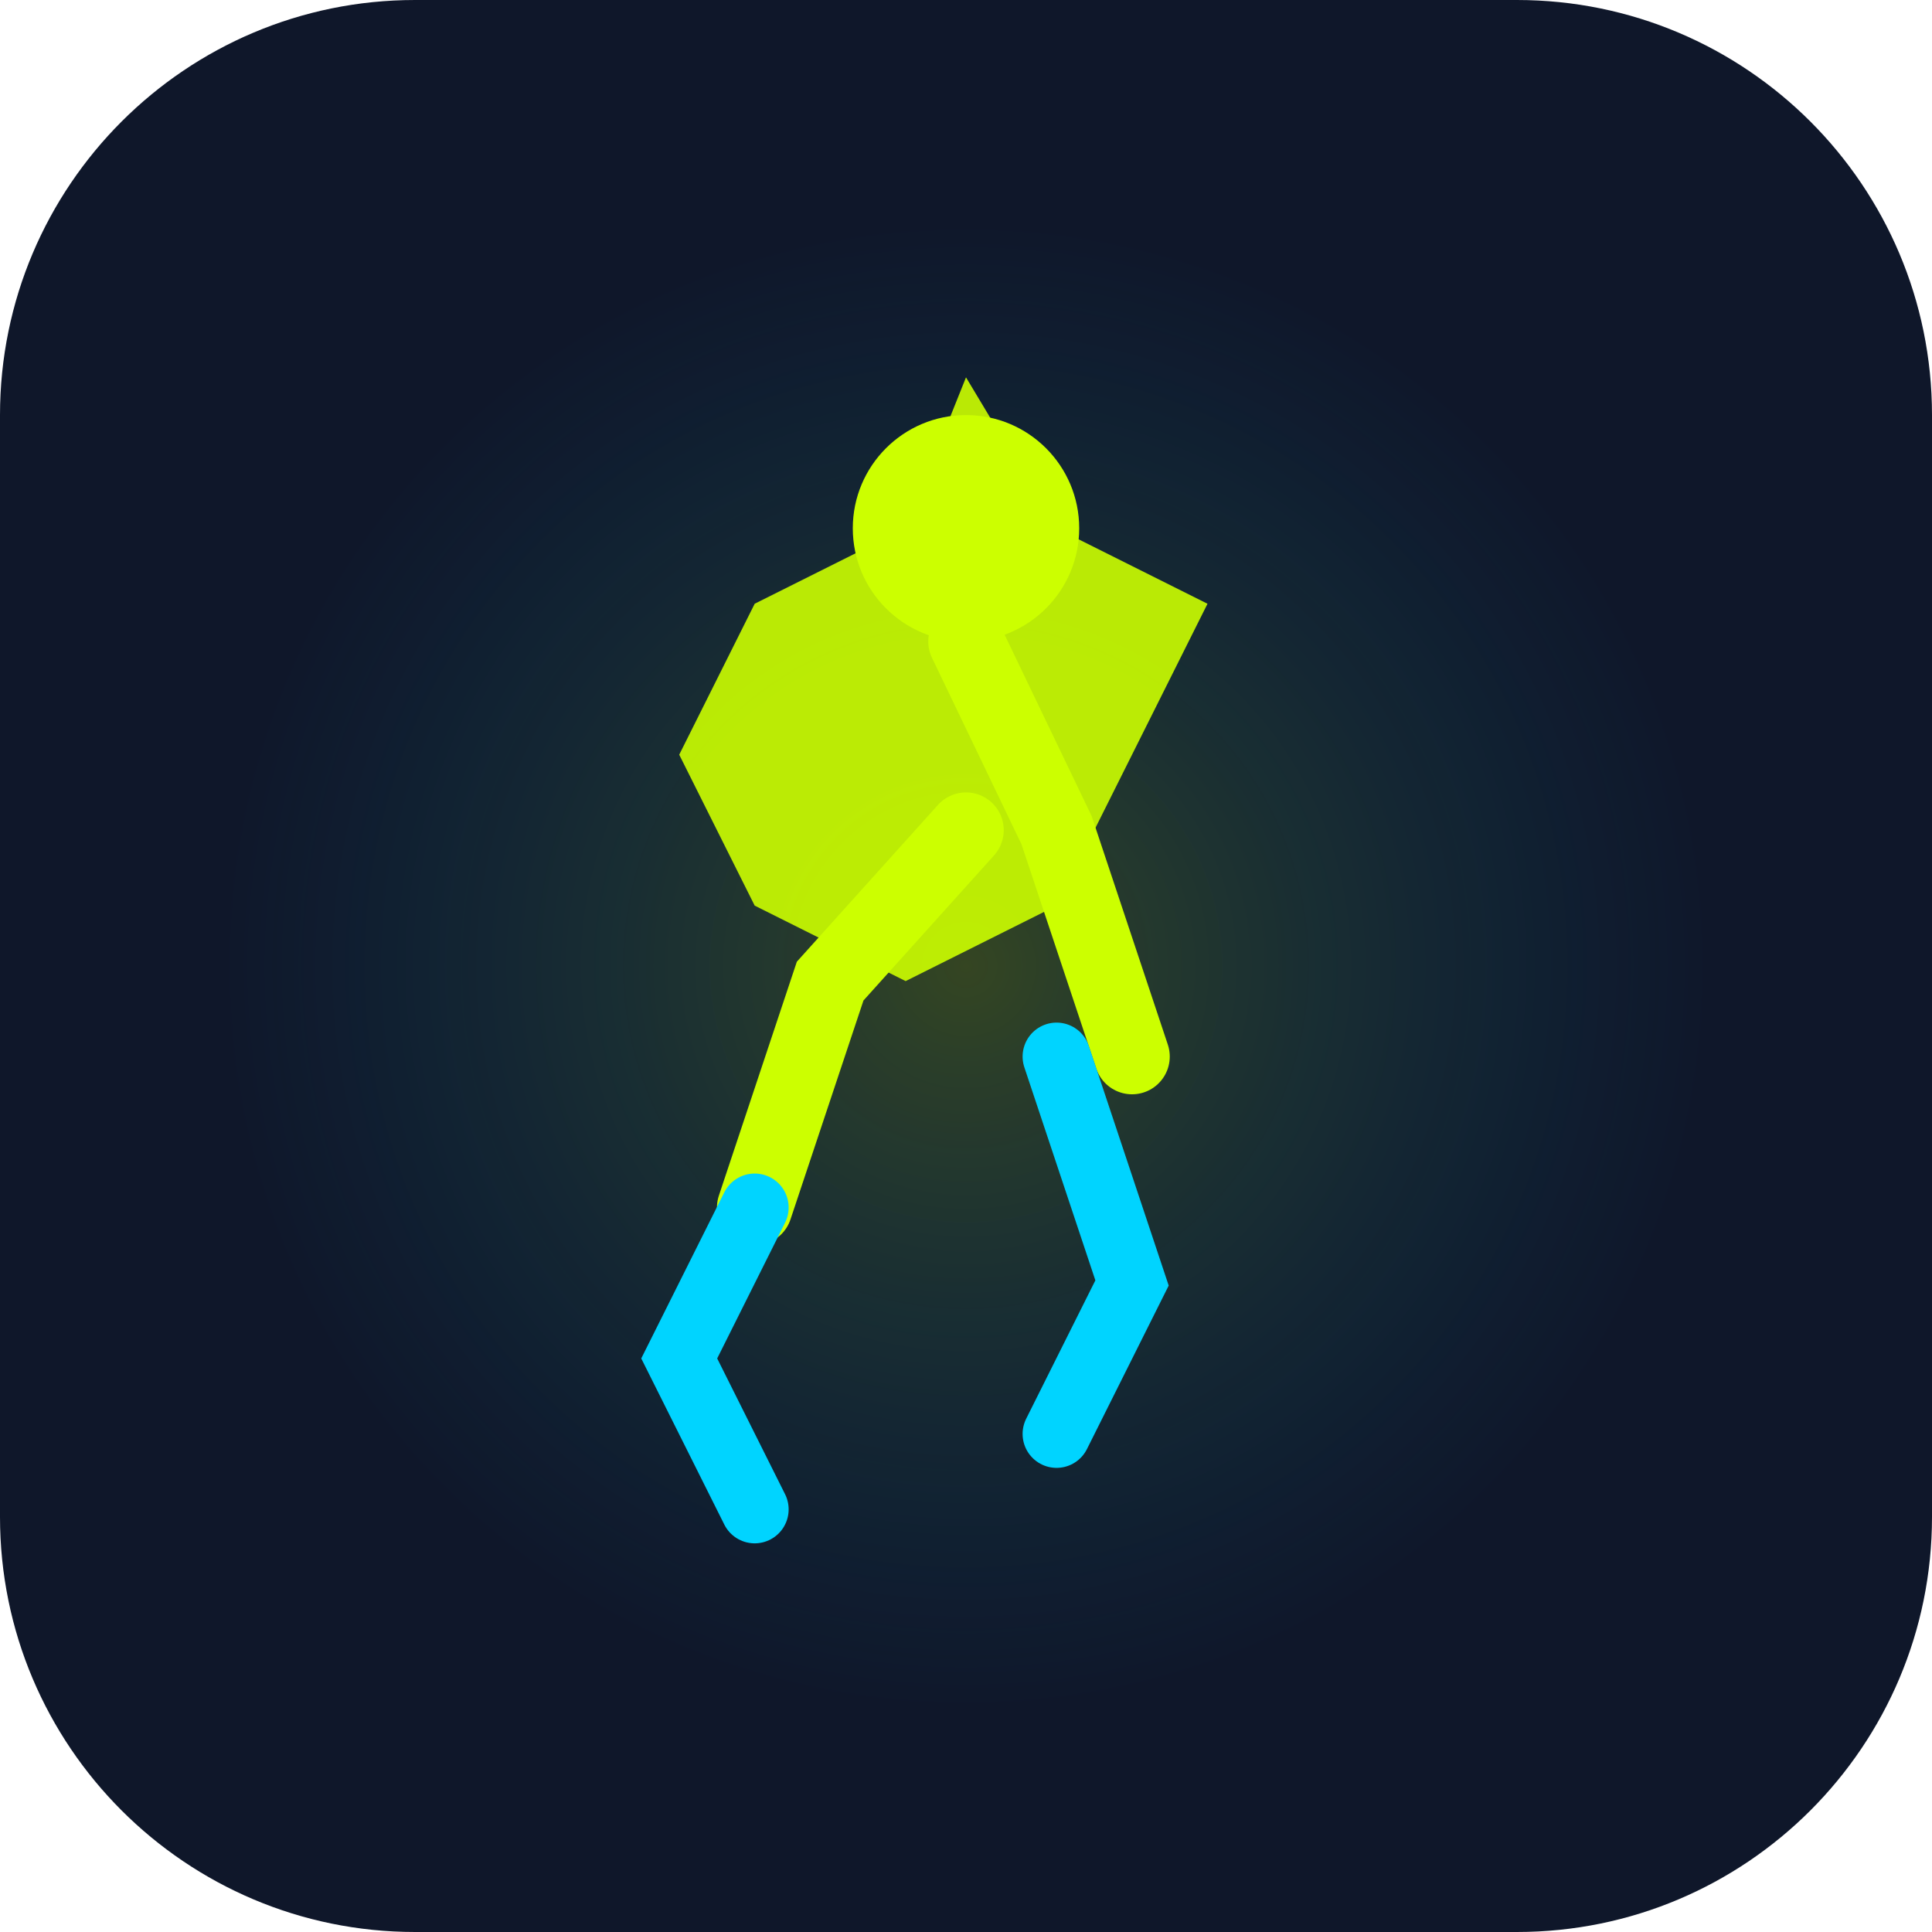
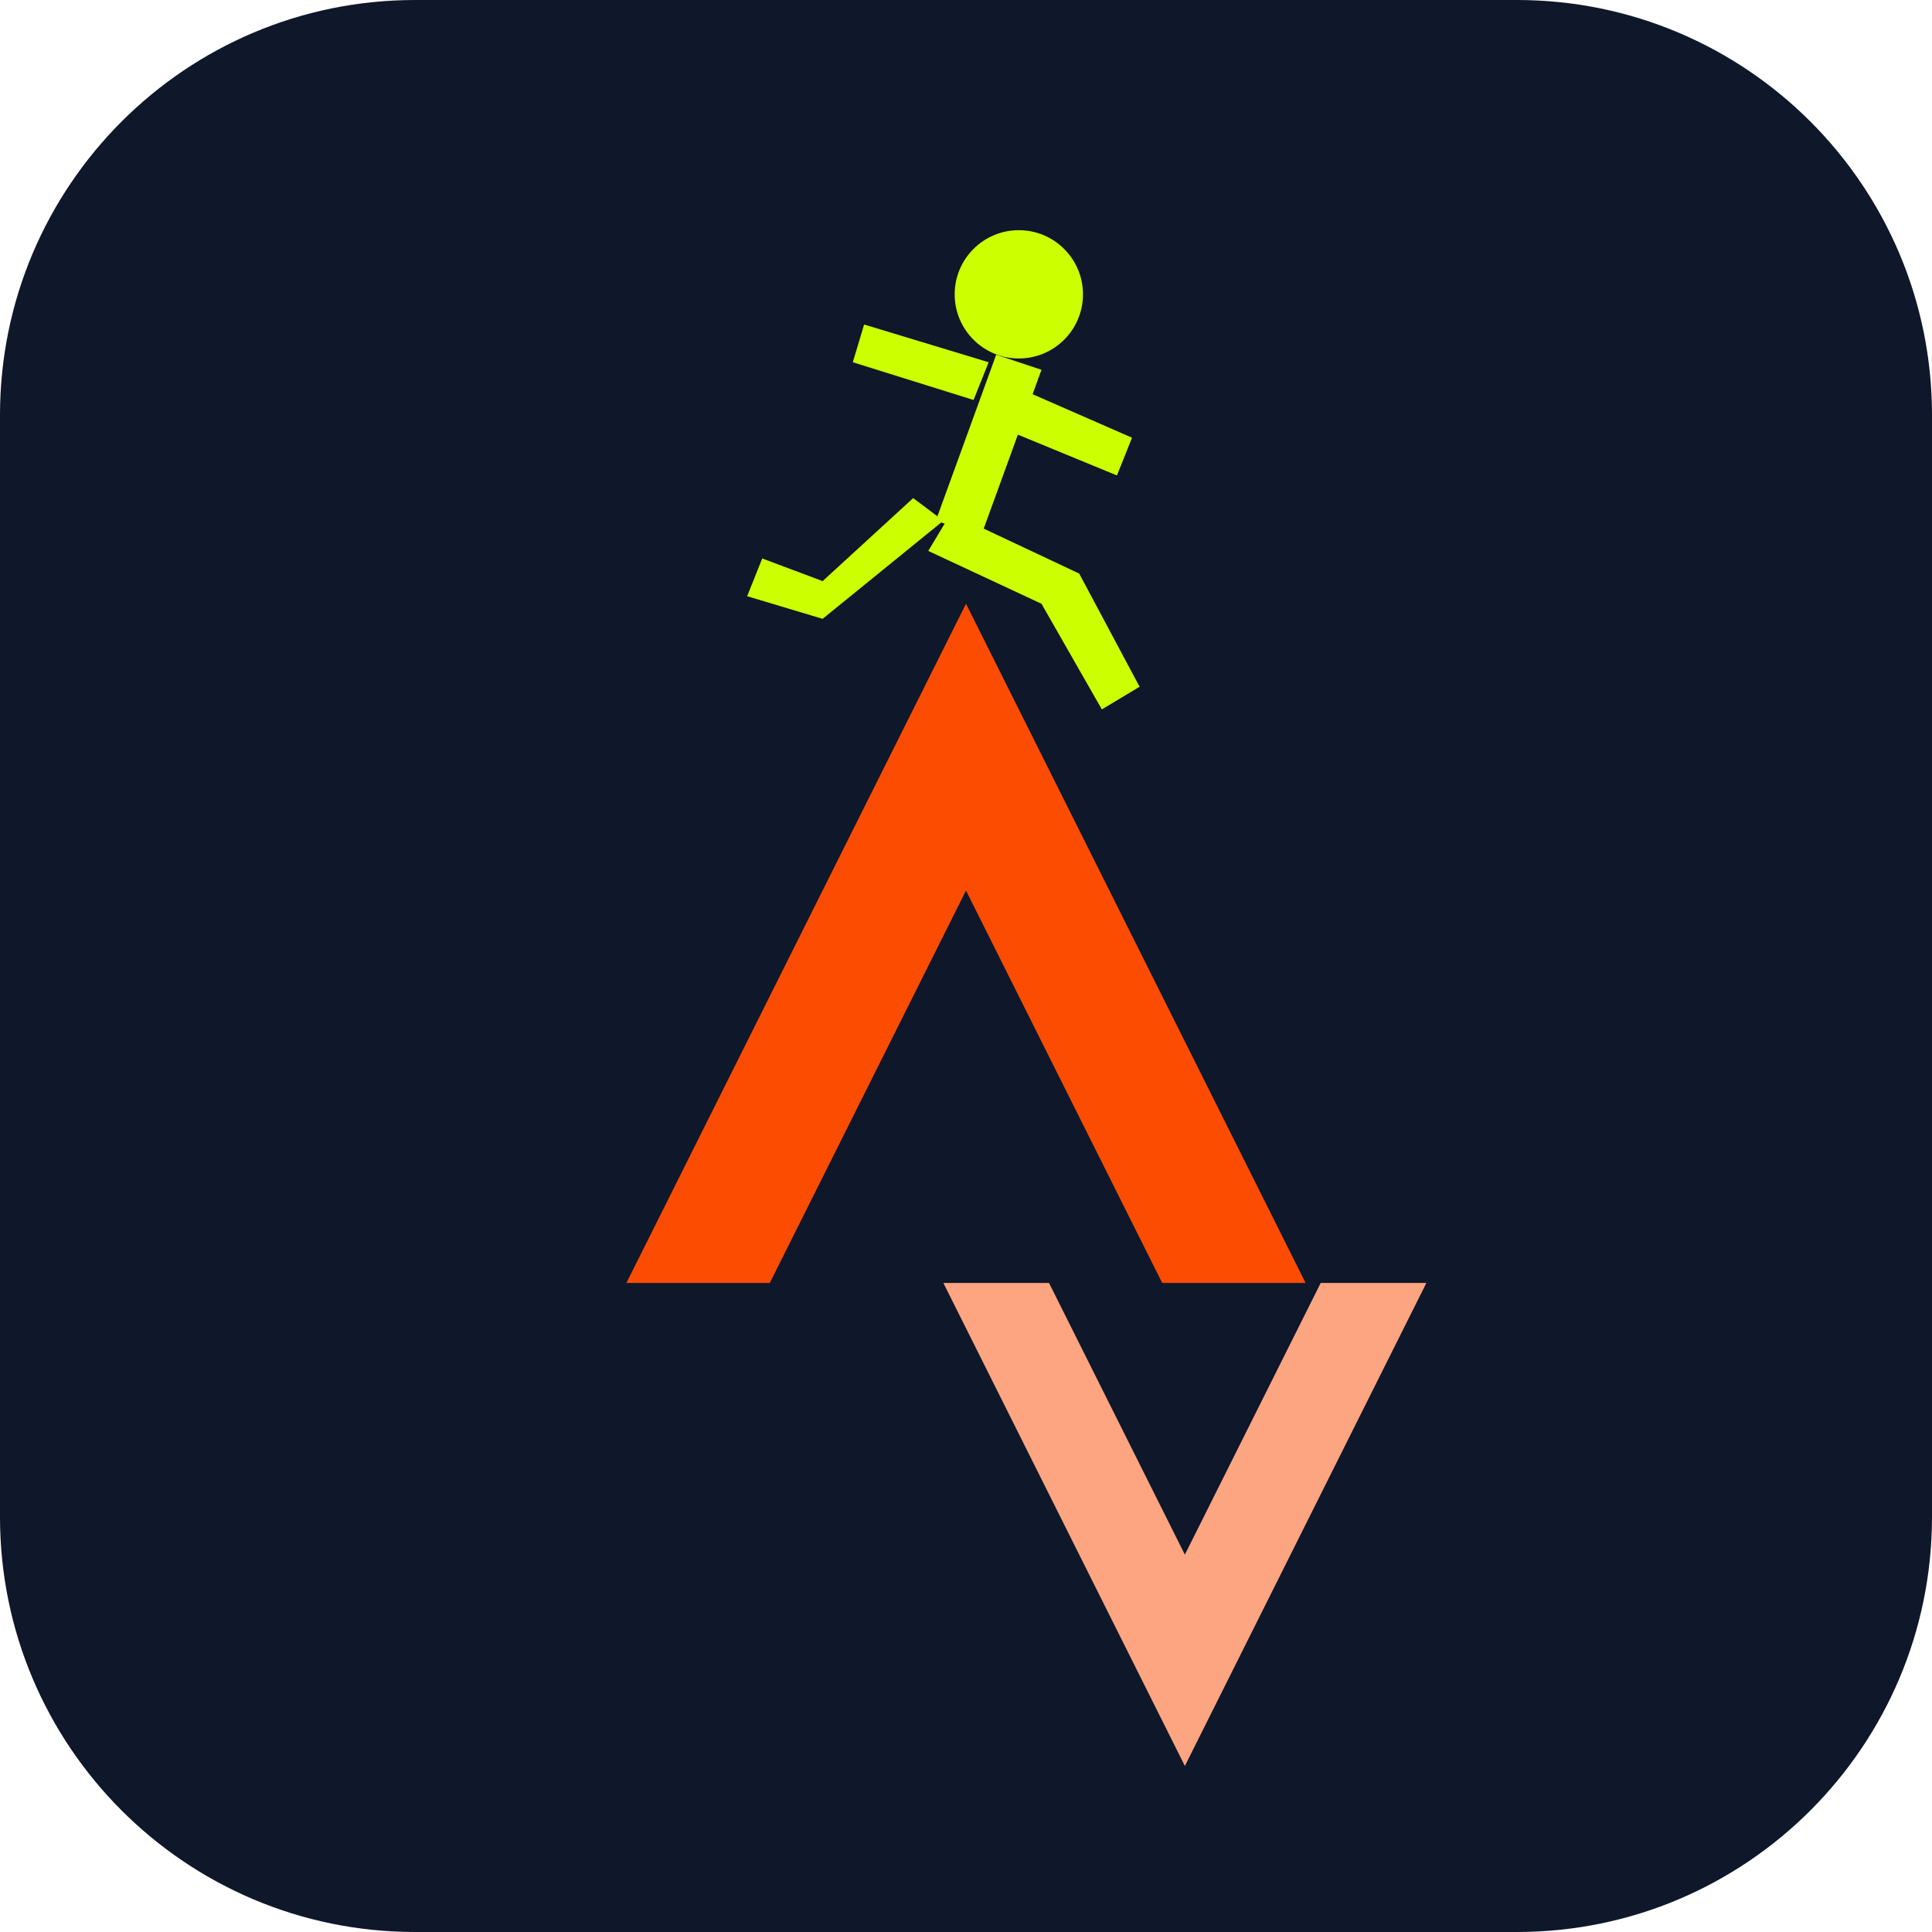
<svg xmlns="http://www.w3.org/2000/svg" width="512" height="512" viewBox="0 0 512 512">
  <rect width="512" height="512" fill="#0f172a" rx="110" />
-   <circle cx="256" cy="256" r="200" fill="url(#gradient)" opacity="0.2" />
-   <path d="M256 100 L280 140 L320 160 L300 200 L280 240 L240 260 L200 240 L180 200 L200 160 L240 140 Z" fill="#CCFF00" opacity="0.9" />
-   <circle cx="256" cy="140" r="30" fill="#CCFF00" />
-   <path d="M256 170 L280 220 L300 280" stroke="#CCFF00" stroke-width="20" stroke-linecap="round" fill="none" />
-   <path d="M256 220 L220 260 L200 320" stroke="#CCFF00" stroke-width="20" stroke-linecap="round" fill="none" />
-   <path d="M280 280 L300 340 L280 380" stroke="#00D4FF" stroke-width="18" stroke-linecap="round" fill="none" />
-   <path d="M200 320 L180 360 L200 400" stroke="#00D4FF" stroke-width="18" stroke-linecap="round" fill="none" />
-   <defs>
-     <radialGradient id="gradient">
-       <stop offset="0%" style="stop-color:#CCFF00;stop-opacity:1" />
-       <stop offset="100%" style="stop-color:#00D4FF;stop-opacity:0" />
-     </radialGradient>
-   </defs>
+   <g transform="translate(256, 300)">
+     <path d="M-90 40 L0 -140 L90 40 L52 40 L0 -64 L-52 40 Z" fill="#FC4C02" />
+     <path d="M22 40 L58 112 L94 40 L122 40 L58 168 L-6 40 Z" fill="#FDA580" />
+   </g>
+   <g transform="translate(256, 130)" fill="#CCFF00">
+     <circle cx="14" cy="-52" r="17" />
+     <path d="M8 -36 L-8 8 L4 12 L20 -32 Z" />
+     <path d="M12 -28 L44 -14 L40 -4 L6 -18 Z" />
+     <path d="M2 -24 L-30 -34 L-27 -44 L6 -34 Z" />
+     <path d="M-4 6 L30 22 L46 52 L36 58 L20 30 L-10 16 Z" />
+     <path d="M-6 8 L-38 34 L-58 28 L-54 18 L-38 24 L-14 2 Z" />
+   </g>
</svg>
